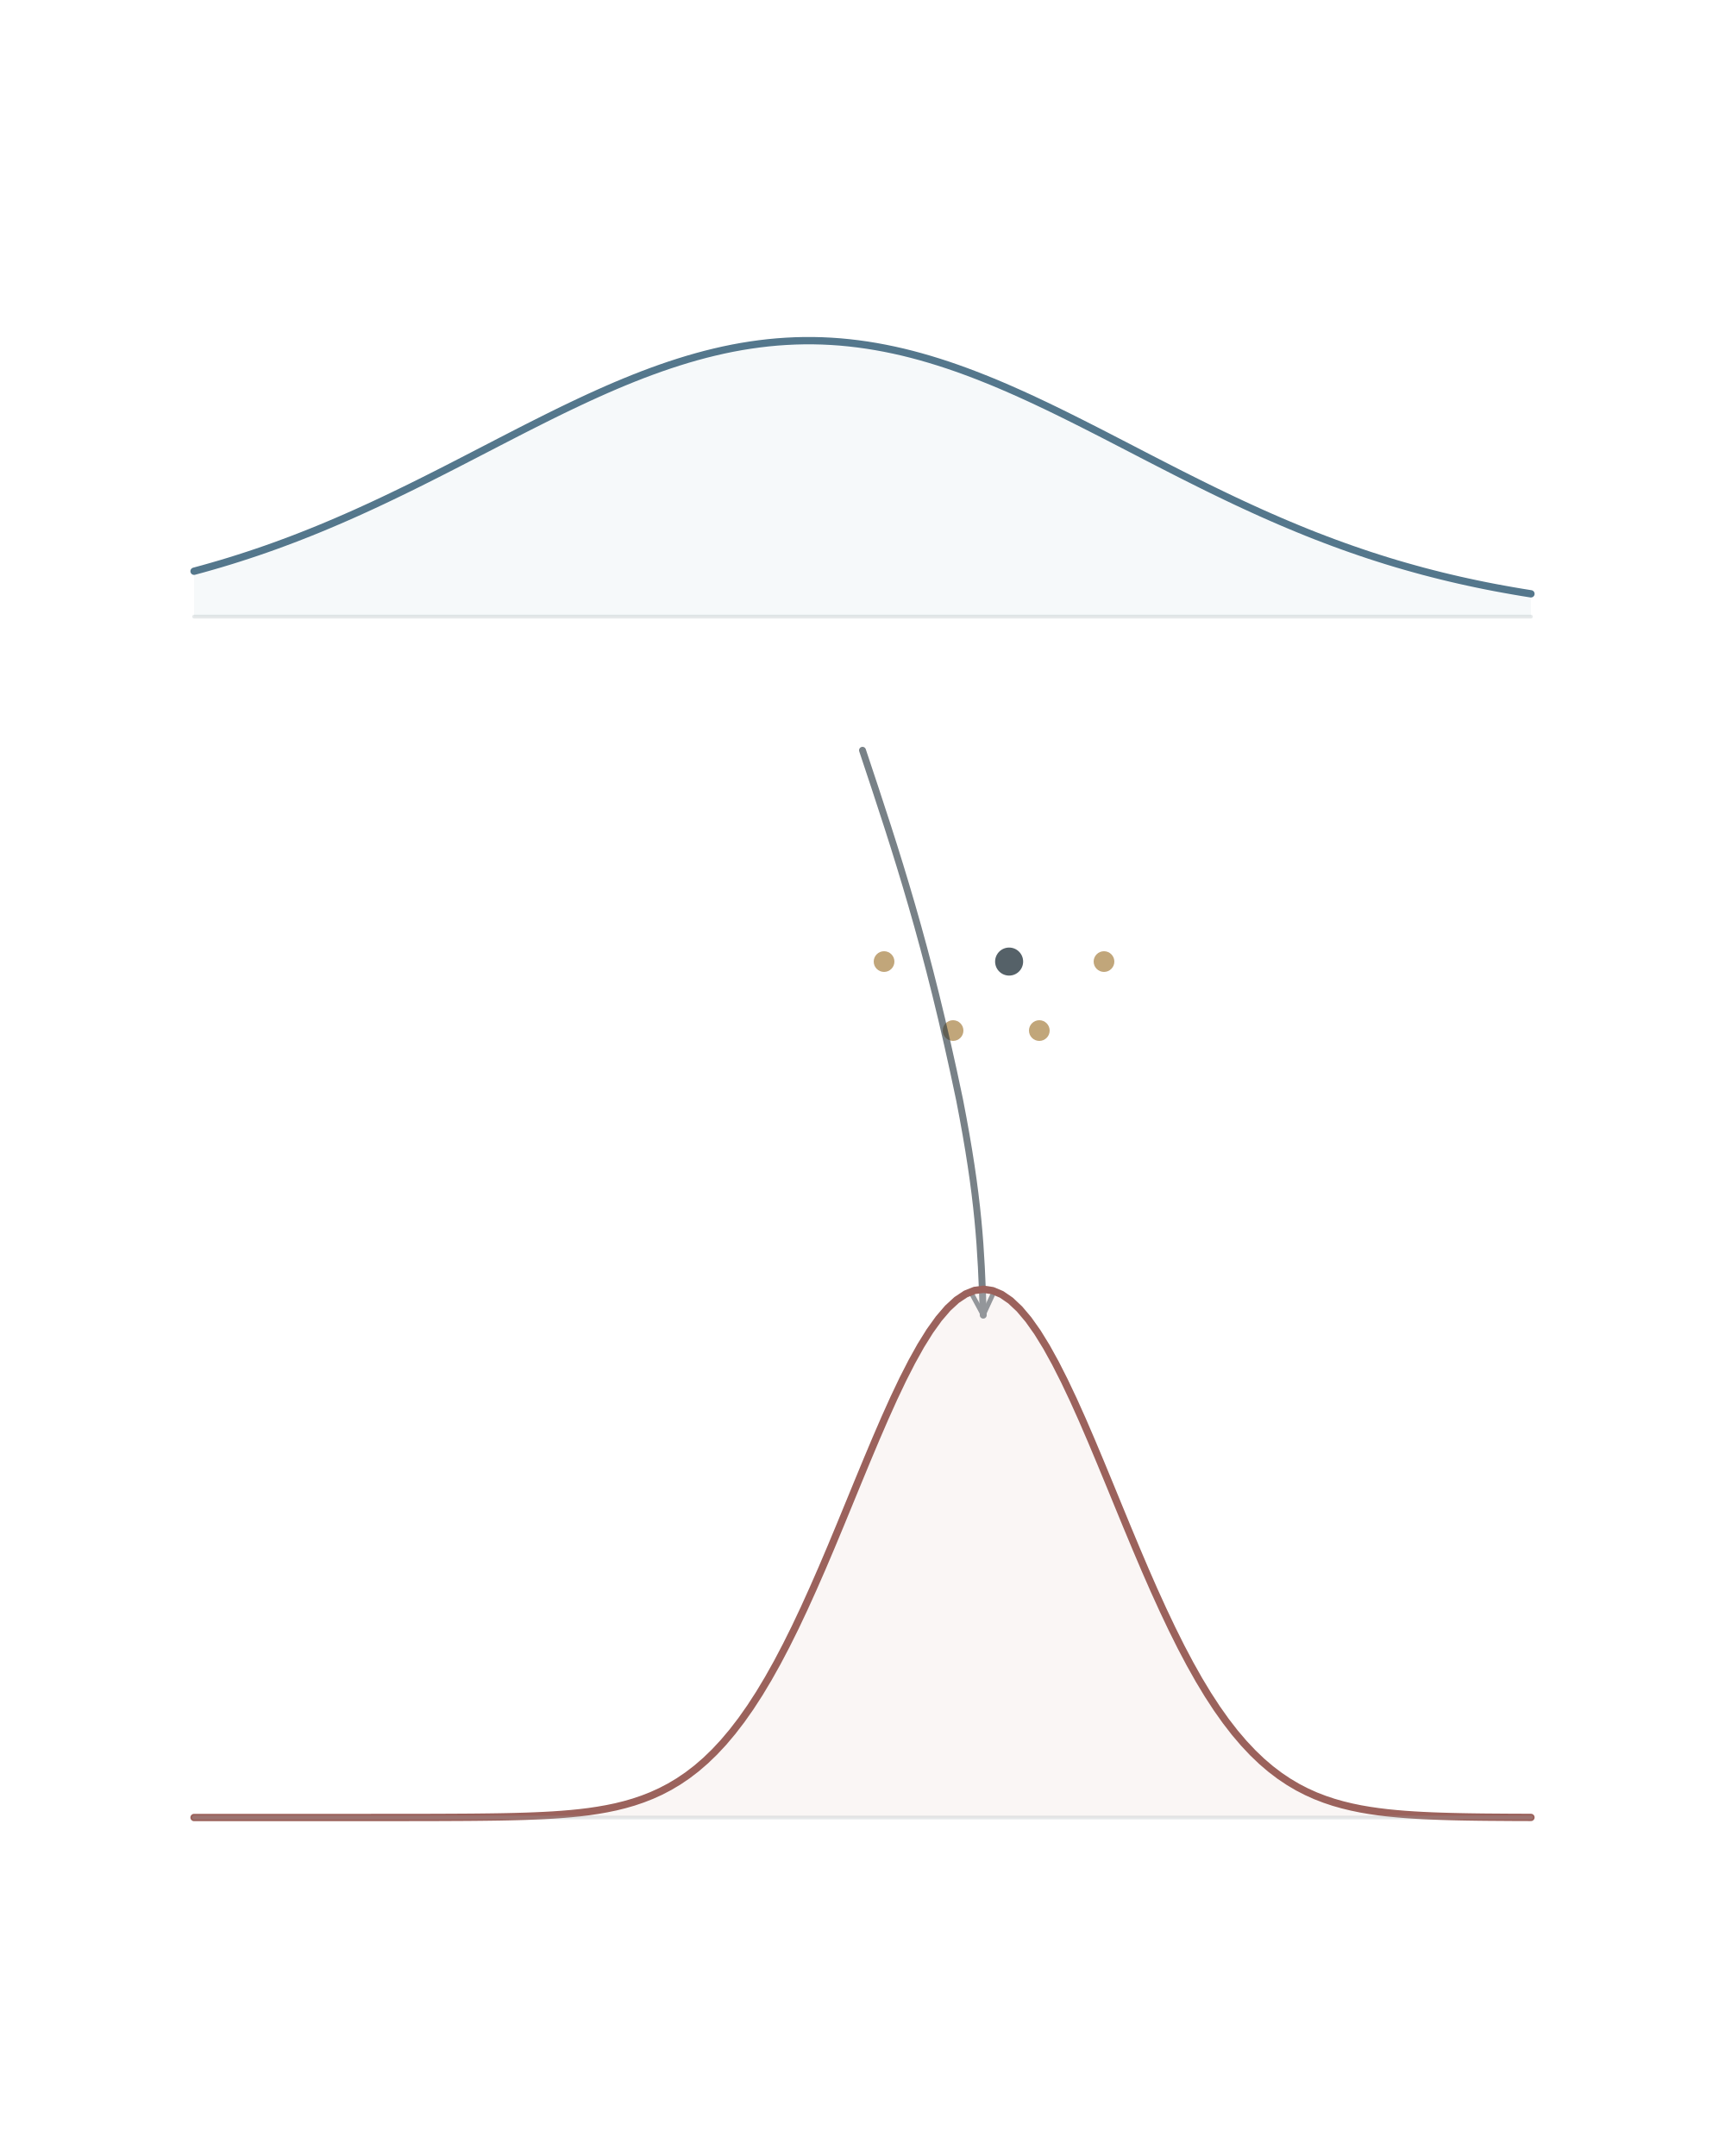
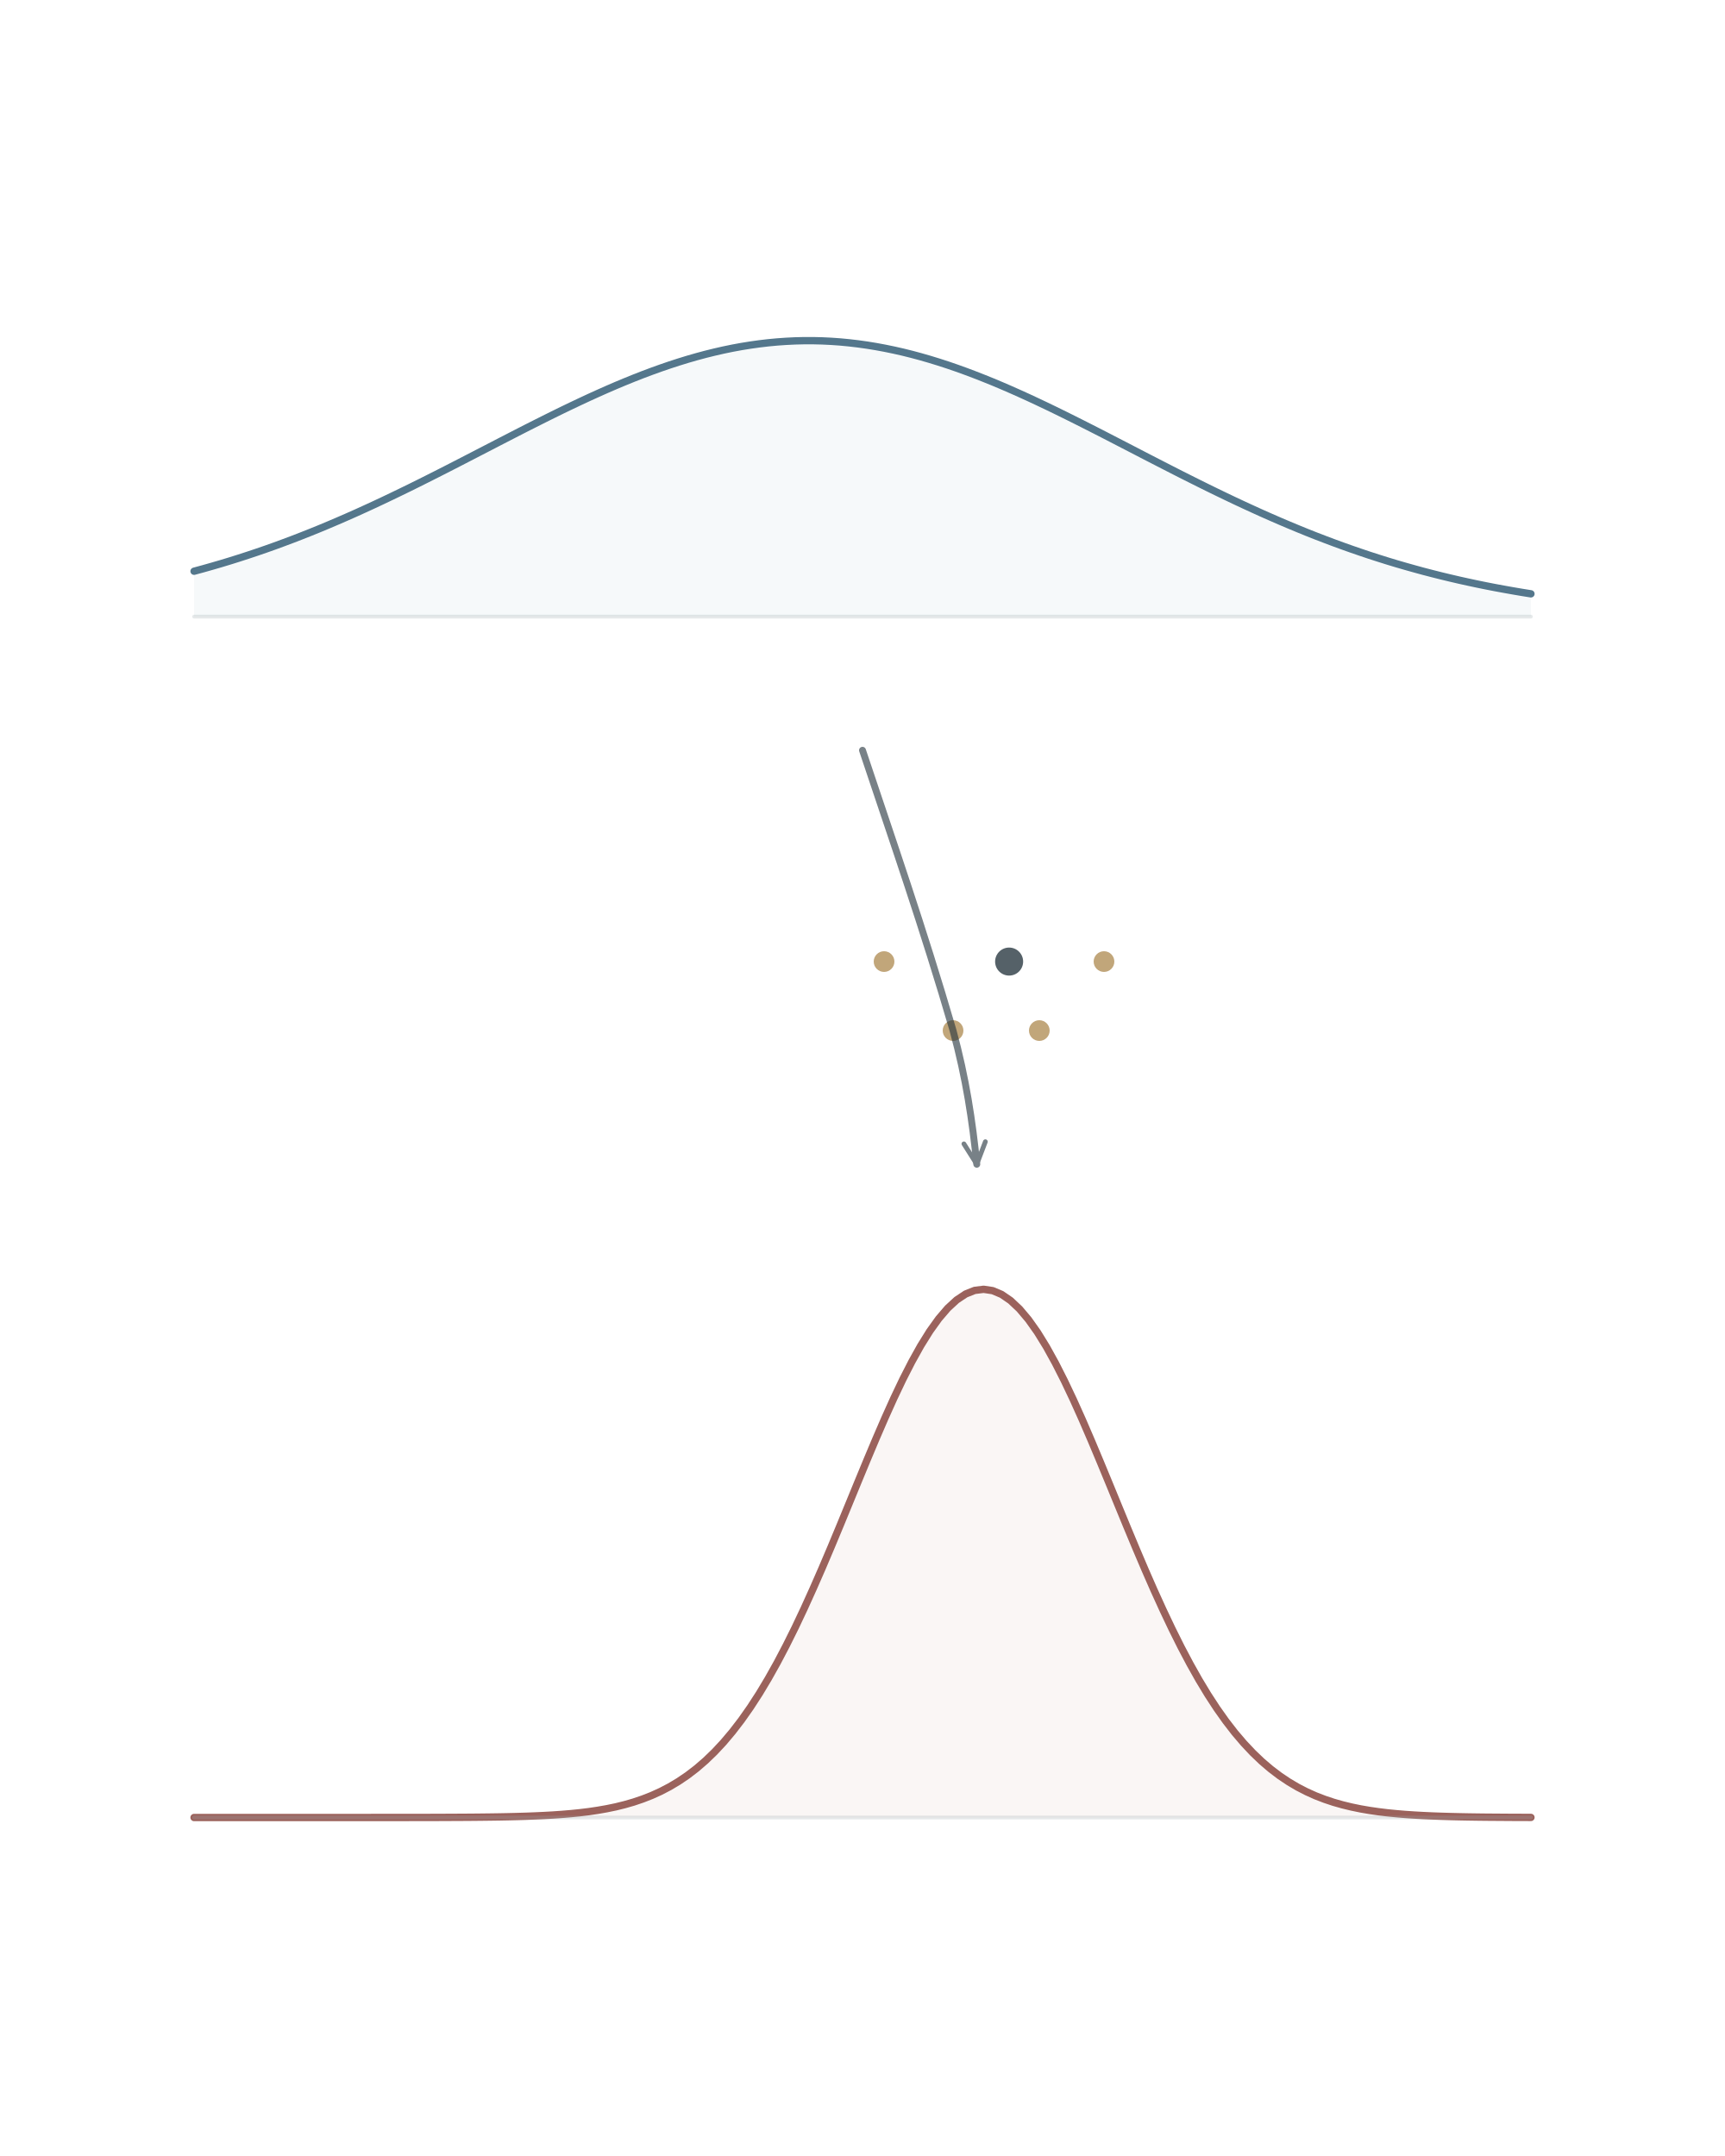
<svg xmlns="http://www.w3.org/2000/svg" viewBox="0 0 800 1000" role="img" aria-labelledby="a-diffuse-prior-reshaped-by-observations-into-a-concentrated-posterior">
  <defs>
    <marker id="open-arrow" viewBox="0 0 14 14" refX="12" refY="7" markerWidth="14" markerHeight="14" markerUnits="userSpaceOnUse" orient="auto">
      <path d="M 2 2 L 12 7 L 2 12" fill="none" stroke="context-stroke" stroke-width="2.2" stroke-linecap="round" stroke-linejoin="round" />
    </marker>
    <style>
    .ink { fill: none; stroke: #25343d; stroke-width: 3.2; stroke-linecap: round; stroke-linejoin: round; }
    .blue { fill: none; stroke: #54778c; stroke-width: 3.4; stroke-linecap: round; stroke-linejoin: round; }
    .red { fill: none; stroke: #9b625c; stroke-width: 3.4; stroke-linecap: round; stroke-linejoin: round; }
    .gold { fill: none; stroke: #b08d55; stroke-width: 3.2; stroke-linecap: round; stroke-linejoin: round; }
    .green { fill: none; stroke: #718677; stroke-width: 3.2; stroke-linecap: round; stroke-linejoin: round; }
    .violet { fill: none; stroke: #756b82; stroke-width: 3.2; stroke-linecap: round; stroke-linejoin: round; }
    .soft { fill: none; stroke: #9ba9ad; stroke-width: 1.75; stroke-linecap: round; stroke-linejoin: round; }
  </style>
  </defs>
  <path d="M 90 286 L 90 264.95 L 94.16 263.82 L 98.32 262.64 L 102.48 261.43 L 106.64 260.17 L 110.81 258.86 L 114.97 257.51 L 119.13 256.12 L 123.29 254.69 L 127.45 253.21 L 131.61 251.68 L 135.77 250.12 L 139.93 248.51 L 144.09 246.86 L 148.26 245.17 L 152.42 243.43 L 156.58 241.66 L 160.74 239.85 L 164.9 238.01 L 169.06 236.12 L 173.22 234.21 L 177.38 232.26 L 181.54 230.28 L 185.7 228.27 L 189.87 226.24 L 194.03 224.18 L 198.19 222.1 L 202.35 220 L 206.51 217.89 L 210.67 215.76 L 214.83 213.62 L 218.99 211.47 L 223.15 209.32 L 227.32 207.17 L 231.48 205.01 L 235.64 202.87 L 239.8 200.73 L 243.96 198.6 L 248.12 196.5 L 252.28 194.41 L 256.44 192.34 L 260.6 190.3 L 264.77 188.29 L 268.93 186.32 L 273.09 184.38 L 277.25 182.49 L 281.41 180.64 L 285.57 178.84 L 289.73 177.1 L 293.89 175.41 L 298.05 173.78 L 302.21 172.22 L 306.38 170.72 L 310.54 169.29 L 314.7 167.94 L 318.86 166.66 L 323.02 165.46 L 327.18 164.34 L 331.34 163.31 L 335.5 162.36 L 339.66 161.5 L 343.83 160.73 L 347.99 160.06 L 352.15 159.48 L 356.31 158.99 L 360.47 158.6 L 364.63 158.31 L 368.79 158.11 L 372.95 158.01 L 377.11 158.01 L 381.28 158.11 L 385.44 158.31 L 389.6 158.6 L 393.76 159 L 397.92 159.49 L 402.08 160.07 L 406.24 160.75 L 410.4 161.52 L 414.56 162.38 L 418.72 163.32 L 422.89 164.36 L 427.05 165.48 L 431.21 166.68 L 435.37 167.96 L 439.53 169.31 L 443.69 170.74 L 447.85 172.24 L 452.01 173.81 L 456.17 175.44 L 460.34 177.12 L 464.5 178.87 L 468.66 180.67 L 472.82 182.52 L 476.98 184.41 L 481.14 186.35 L 485.3 188.32 L 489.46 190.33 L 493.62 192.37 L 497.79 194.44 L 501.95 196.53 L 506.11 198.64 L 510.27 200.76 L 514.43 202.9 L 518.59 205.05 L 522.75 207.2 L 526.91 209.35 L 531.07 211.51 L 535.23 213.65 L 539.4 215.79 L 543.56 217.92 L 547.72 220.04 L 551.88 222.13 L 556.04 224.21 L 560.2 226.27 L 564.36 228.3 L 568.52 230.31 L 572.68 232.29 L 576.85 234.24 L 581.01 236.15 L 585.17 238.04 L 589.33 239.88 L 593.49 241.69 L 597.65 243.46 L 601.81 245.19 L 605.97 246.89 L 610.13 248.54 L 614.3 250.14 L 618.46 251.71 L 622.62 253.23 L 626.78 254.71 L 630.94 256.14 L 635.1 257.54 L 639.26 258.88 L 643.42 260.19 L 647.58 261.45 L 651.74 262.66 L 655.91 263.83 L 660.07 264.97 L 664.23 266.05 L 668.39 267.1 L 672.55 268.1 L 676.71 269.07 L 680.87 269.99 L 685.03 270.88 L 689.19 271.73 L 693.36 272.54 L 697.52 273.31 L 701.68 274.05 L 705.84 274.76 L 710 275.43 L 710 286 Z" fill="#dce7ea" opacity="0.26" />
  <path d="M 90 264.95 L 94.16 263.82 L 98.32 262.64 L 102.48 261.43 L 106.64 260.17 L 110.81 258.86 L 114.97 257.51 L 119.13 256.12 L 123.29 254.69 L 127.45 253.21 L 131.61 251.68 L 135.77 250.12 L 139.93 248.51 L 144.09 246.86 L 148.26 245.17 L 152.42 243.43 L 156.58 241.66 L 160.74 239.85 L 164.9 238.01 L 169.06 236.12 L 173.22 234.21 L 177.38 232.26 L 181.54 230.28 L 185.7 228.27 L 189.87 226.24 L 194.03 224.18 L 198.19 222.1 L 202.35 220 L 206.51 217.89 L 210.67 215.76 L 214.83 213.62 L 218.99 211.47 L 223.15 209.32 L 227.32 207.17 L 231.48 205.01 L 235.64 202.87 L 239.8 200.73 L 243.96 198.6 L 248.12 196.5 L 252.28 194.41 L 256.44 192.34 L 260.6 190.3 L 264.77 188.29 L 268.93 186.32 L 273.09 184.38 L 277.25 182.49 L 281.41 180.64 L 285.57 178.84 L 289.73 177.1 L 293.89 175.41 L 298.05 173.78 L 302.21 172.22 L 306.38 170.72 L 310.54 169.29 L 314.7 167.94 L 318.86 166.66 L 323.02 165.46 L 327.18 164.34 L 331.34 163.31 L 335.5 162.36 L 339.66 161.5 L 343.83 160.73 L 347.99 160.06 L 352.15 159.48 L 356.31 158.99 L 360.47 158.6 L 364.63 158.31 L 368.79 158.11 L 372.95 158.01 L 377.11 158.01 L 381.28 158.11 L 385.44 158.31 L 389.6 158.6 L 393.76 159 L 397.92 159.49 L 402.08 160.07 L 406.24 160.75 L 410.4 161.52 L 414.56 162.38 L 418.72 163.32 L 422.89 164.36 L 427.05 165.48 L 431.21 166.68 L 435.37 167.96 L 439.53 169.31 L 443.69 170.74 L 447.85 172.24 L 452.01 173.81 L 456.17 175.44 L 460.34 177.12 L 464.5 178.87 L 468.66 180.67 L 472.82 182.52 L 476.98 184.41 L 481.14 186.35 L 485.3 188.32 L 489.46 190.33 L 493.62 192.37 L 497.79 194.44 L 501.95 196.53 L 506.11 198.64 L 510.27 200.76 L 514.43 202.9 L 518.59 205.05 L 522.75 207.2 L 526.91 209.35 L 531.07 211.51 L 535.23 213.65 L 539.4 215.79 L 543.56 217.92 L 547.72 220.04 L 551.88 222.13 L 556.04 224.21 L 560.2 226.27 L 564.36 228.3 L 568.52 230.31 L 572.68 232.29 L 576.85 234.24 L 581.01 236.15 L 585.17 238.04 L 589.33 239.88 L 593.49 241.69 L 597.65 243.46 L 601.81 245.19 L 605.97 246.89 L 610.13 248.54 L 614.3 250.14 L 618.46 251.71 L 622.62 253.23 L 626.78 254.71 L 630.94 256.14 L 635.1 257.54 L 639.26 258.88 L 643.42 260.19 L 647.58 261.45 L 651.74 262.66 L 655.91 263.83 L 660.07 264.97 L 664.23 266.05 L 668.39 267.1 L 672.55 268.1 L 676.71 269.07 L 680.87 269.99 L 685.03 270.88 L 689.19 271.73 L 693.36 272.54 L 697.52 273.31 L 701.68 274.05 L 705.84 274.76 L 710 275.43" class="blue" stroke-width="3.7" />
  <circle cx="410" cy="446" r="4.8" fill="#b08d55" opacity="0.78" />
  <circle cx="442" cy="478" r="4.8" fill="#b08d55" opacity="0.78" />
  <circle cx="468" cy="446" r="6.5" fill="#25343d" opacity="0.78" />
  <circle cx="482" cy="478" r="4.8" fill="#b08d55" opacity="0.78" />
  <circle cx="512" cy="446" r="4.8" fill="#b08d55" opacity="0.78" />
-   <path d="M 400 348 C 416 396, 430 438, 445 510 C 454 556, 455 579, 456 610" class="ink" marker-end="url(#open-arrow)" opacity="0.62" />
+   <path d="M 400 348 C 414 390, 428 430, 442 478 C 448 500, 451 520, 453 540" class="ink" marker-end="url(#open-arrow)" opacity="0.62" />
  <path d="M 90 843 L 90 843 L 94.16 843 L 98.32 843 L 102.48 843 L 106.64 843 L 110.81 843 L 114.97 843 L 119.13 843 L 123.29 843 L 127.45 843 L 131.61 843 L 135.77 843 L 139.93 843 L 144.09 843 L 148.26 843 L 152.42 843 L 156.58 843 L 160.74 843 L 164.9 843 L 169.06 843 L 173.22 842.99 L 177.38 842.99 L 181.54 842.99 L 185.7 842.99 L 189.87 842.98 L 194.03 842.98 L 198.19 842.97 L 202.35 842.96 L 206.51 842.94 L 210.67 842.92 L 214.83 842.9 L 218.99 842.87 L 223.15 842.83 L 227.32 842.78 L 231.48 842.72 L 235.64 842.64 L 239.8 842.54 L 243.96 842.42 L 248.12 842.26 L 252.28 842.07 L 256.44 841.84 L 260.6 841.55 L 264.77 841.2 L 268.93 840.78 L 273.09 840.27 L 277.25 839.65 L 281.41 838.92 L 285.57 838.06 L 289.73 837.03 L 293.89 835.83 L 298.05 834.42 L 302.21 832.79 L 306.38 830.9 L 310.54 828.73 L 314.7 826.25 L 318.86 823.43 L 323.02 820.24 L 327.18 816.65 L 331.34 812.64 L 335.5 808.18 L 339.66 803.25 L 343.83 797.83 L 347.99 791.91 L 352.15 785.49 L 356.31 778.55 L 360.47 771.12 L 364.63 763.2 L 368.79 754.83 L 372.95 746.02 L 377.11 736.83 L 381.28 727.31 L 385.44 717.52 L 389.6 707.53 L 393.76 697.42 L 397.92 687.29 L 402.08 677.23 L 406.24 667.34 L 410.4 657.72 L 414.56 648.48 L 418.72 639.73 L 422.89 631.57 L 427.05 624.1 L 431.21 617.42 L 435.37 611.62 L 439.53 606.77 L 443.69 602.94 L 447.85 600.18 L 452.01 598.52 L 456.17 598 L 460.34 598.62 L 464.5 600.37 L 468.66 603.22 L 472.82 607.14 L 476.98 612.07 L 481.14 617.95 L 485.3 624.7 L 489.46 632.23 L 493.62 640.44 L 497.79 649.24 L 501.95 658.51 L 506.11 668.16 L 510.27 678.07 L 514.43 688.14 L 518.59 698.27 L 522.75 708.37 L 526.91 718.34 L 531.07 728.12 L 535.23 737.61 L 539.4 746.77 L 543.56 755.54 L 547.72 763.89 L 551.88 771.76 L 556.04 779.16 L 560.2 786.05 L 564.36 792.43 L 568.52 798.3 L 572.68 803.68 L 576.85 808.57 L 581.01 812.99 L 585.17 816.97 L 589.33 820.52 L 593.49 823.68 L 597.65 826.47 L 601.81 828.93 L 605.97 831.07 L 610.13 832.94 L 614.3 834.55 L 618.46 835.94 L 622.62 837.12 L 626.78 838.13 L 630.94 838.99 L 635.1 839.71 L 639.26 840.31 L 643.42 840.82 L 647.58 841.23 L 651.74 841.58 L 655.91 841.86 L 660.07 842.09 L 664.23 842.28 L 668.39 842.43 L 672.55 842.55 L 676.71 842.65 L 680.87 842.73 L 685.03 842.79 L 689.19 842.84 L 693.36 842.87 L 697.52 842.9 L 701.68 842.93 L 705.84 842.94 L 710 842.96 L 710 843 Z" fill="#eadbd6" opacity="0.24" />
  <path d="M 90 843 L 94.16 843 L 98.32 843 L 102.48 843 L 106.64 843 L 110.81 843 L 114.97 843 L 119.13 843 L 123.29 843 L 127.45 843 L 131.61 843 L 135.77 843 L 139.93 843 L 144.09 843 L 148.26 843 L 152.42 843 L 156.58 843 L 160.74 843 L 164.9 843 L 169.06 843 L 173.22 842.99 L 177.38 842.99 L 181.54 842.99 L 185.7 842.99 L 189.87 842.98 L 194.03 842.98 L 198.19 842.97 L 202.35 842.96 L 206.51 842.94 L 210.67 842.92 L 214.83 842.9 L 218.99 842.87 L 223.15 842.83 L 227.32 842.78 L 231.48 842.72 L 235.64 842.64 L 239.8 842.54 L 243.96 842.42 L 248.12 842.26 L 252.28 842.07 L 256.44 841.84 L 260.6 841.55 L 264.77 841.2 L 268.93 840.78 L 273.09 840.27 L 277.25 839.65 L 281.41 838.92 L 285.57 838.06 L 289.73 837.03 L 293.89 835.83 L 298.05 834.42 L 302.21 832.79 L 306.38 830.9 L 310.54 828.73 L 314.7 826.25 L 318.86 823.43 L 323.02 820.24 L 327.18 816.65 L 331.34 812.64 L 335.5 808.18 L 339.66 803.25 L 343.83 797.83 L 347.99 791.91 L 352.15 785.49 L 356.31 778.55 L 360.47 771.12 L 364.63 763.2 L 368.79 754.83 L 372.95 746.02 L 377.11 736.83 L 381.28 727.31 L 385.44 717.52 L 389.6 707.53 L 393.76 697.42 L 397.92 687.29 L 402.08 677.23 L 406.24 667.34 L 410.4 657.72 L 414.56 648.48 L 418.72 639.73 L 422.89 631.57 L 427.05 624.1 L 431.21 617.42 L 435.37 611.62 L 439.53 606.77 L 443.69 602.94 L 447.85 600.18 L 452.01 598.52 L 456.17 598 L 460.34 598.62 L 464.5 600.37 L 468.66 603.22 L 472.82 607.14 L 476.98 612.07 L 481.14 617.95 L 485.3 624.7 L 489.46 632.23 L 493.62 640.44 L 497.79 649.24 L 501.95 658.51 L 506.11 668.16 L 510.27 678.07 L 514.43 688.14 L 518.59 698.27 L 522.75 708.37 L 526.91 718.34 L 531.07 728.12 L 535.23 737.61 L 539.4 746.77 L 543.56 755.54 L 547.72 763.89 L 551.88 771.76 L 556.04 779.16 L 560.2 786.05 L 564.36 792.43 L 568.52 798.3 L 572.68 803.68 L 576.85 808.57 L 581.01 812.99 L 585.17 816.97 L 589.33 820.52 L 593.49 823.68 L 597.65 826.47 L 601.81 828.93 L 605.97 831.07 L 610.13 832.94 L 614.3 834.55 L 618.46 835.94 L 622.62 837.12 L 626.78 838.13 L 630.94 838.99 L 635.1 839.71 L 639.26 840.31 L 643.42 840.82 L 647.58 841.23 L 651.74 841.58 L 655.91 841.86 L 660.07 842.09 L 664.23 842.28 L 668.39 842.43 L 672.55 842.55 L 676.71 842.65 L 680.87 842.73 L 685.03 842.79 L 689.19 842.84 L 693.36 842.87 L 697.52 842.9 L 701.68 842.93 L 705.84 842.94 L 710 842.96" class="red" stroke-width="4" />
  <path d="M 90 286 H 710 M 90 843 H 710" class="soft" opacity="0.25" />
</svg>
